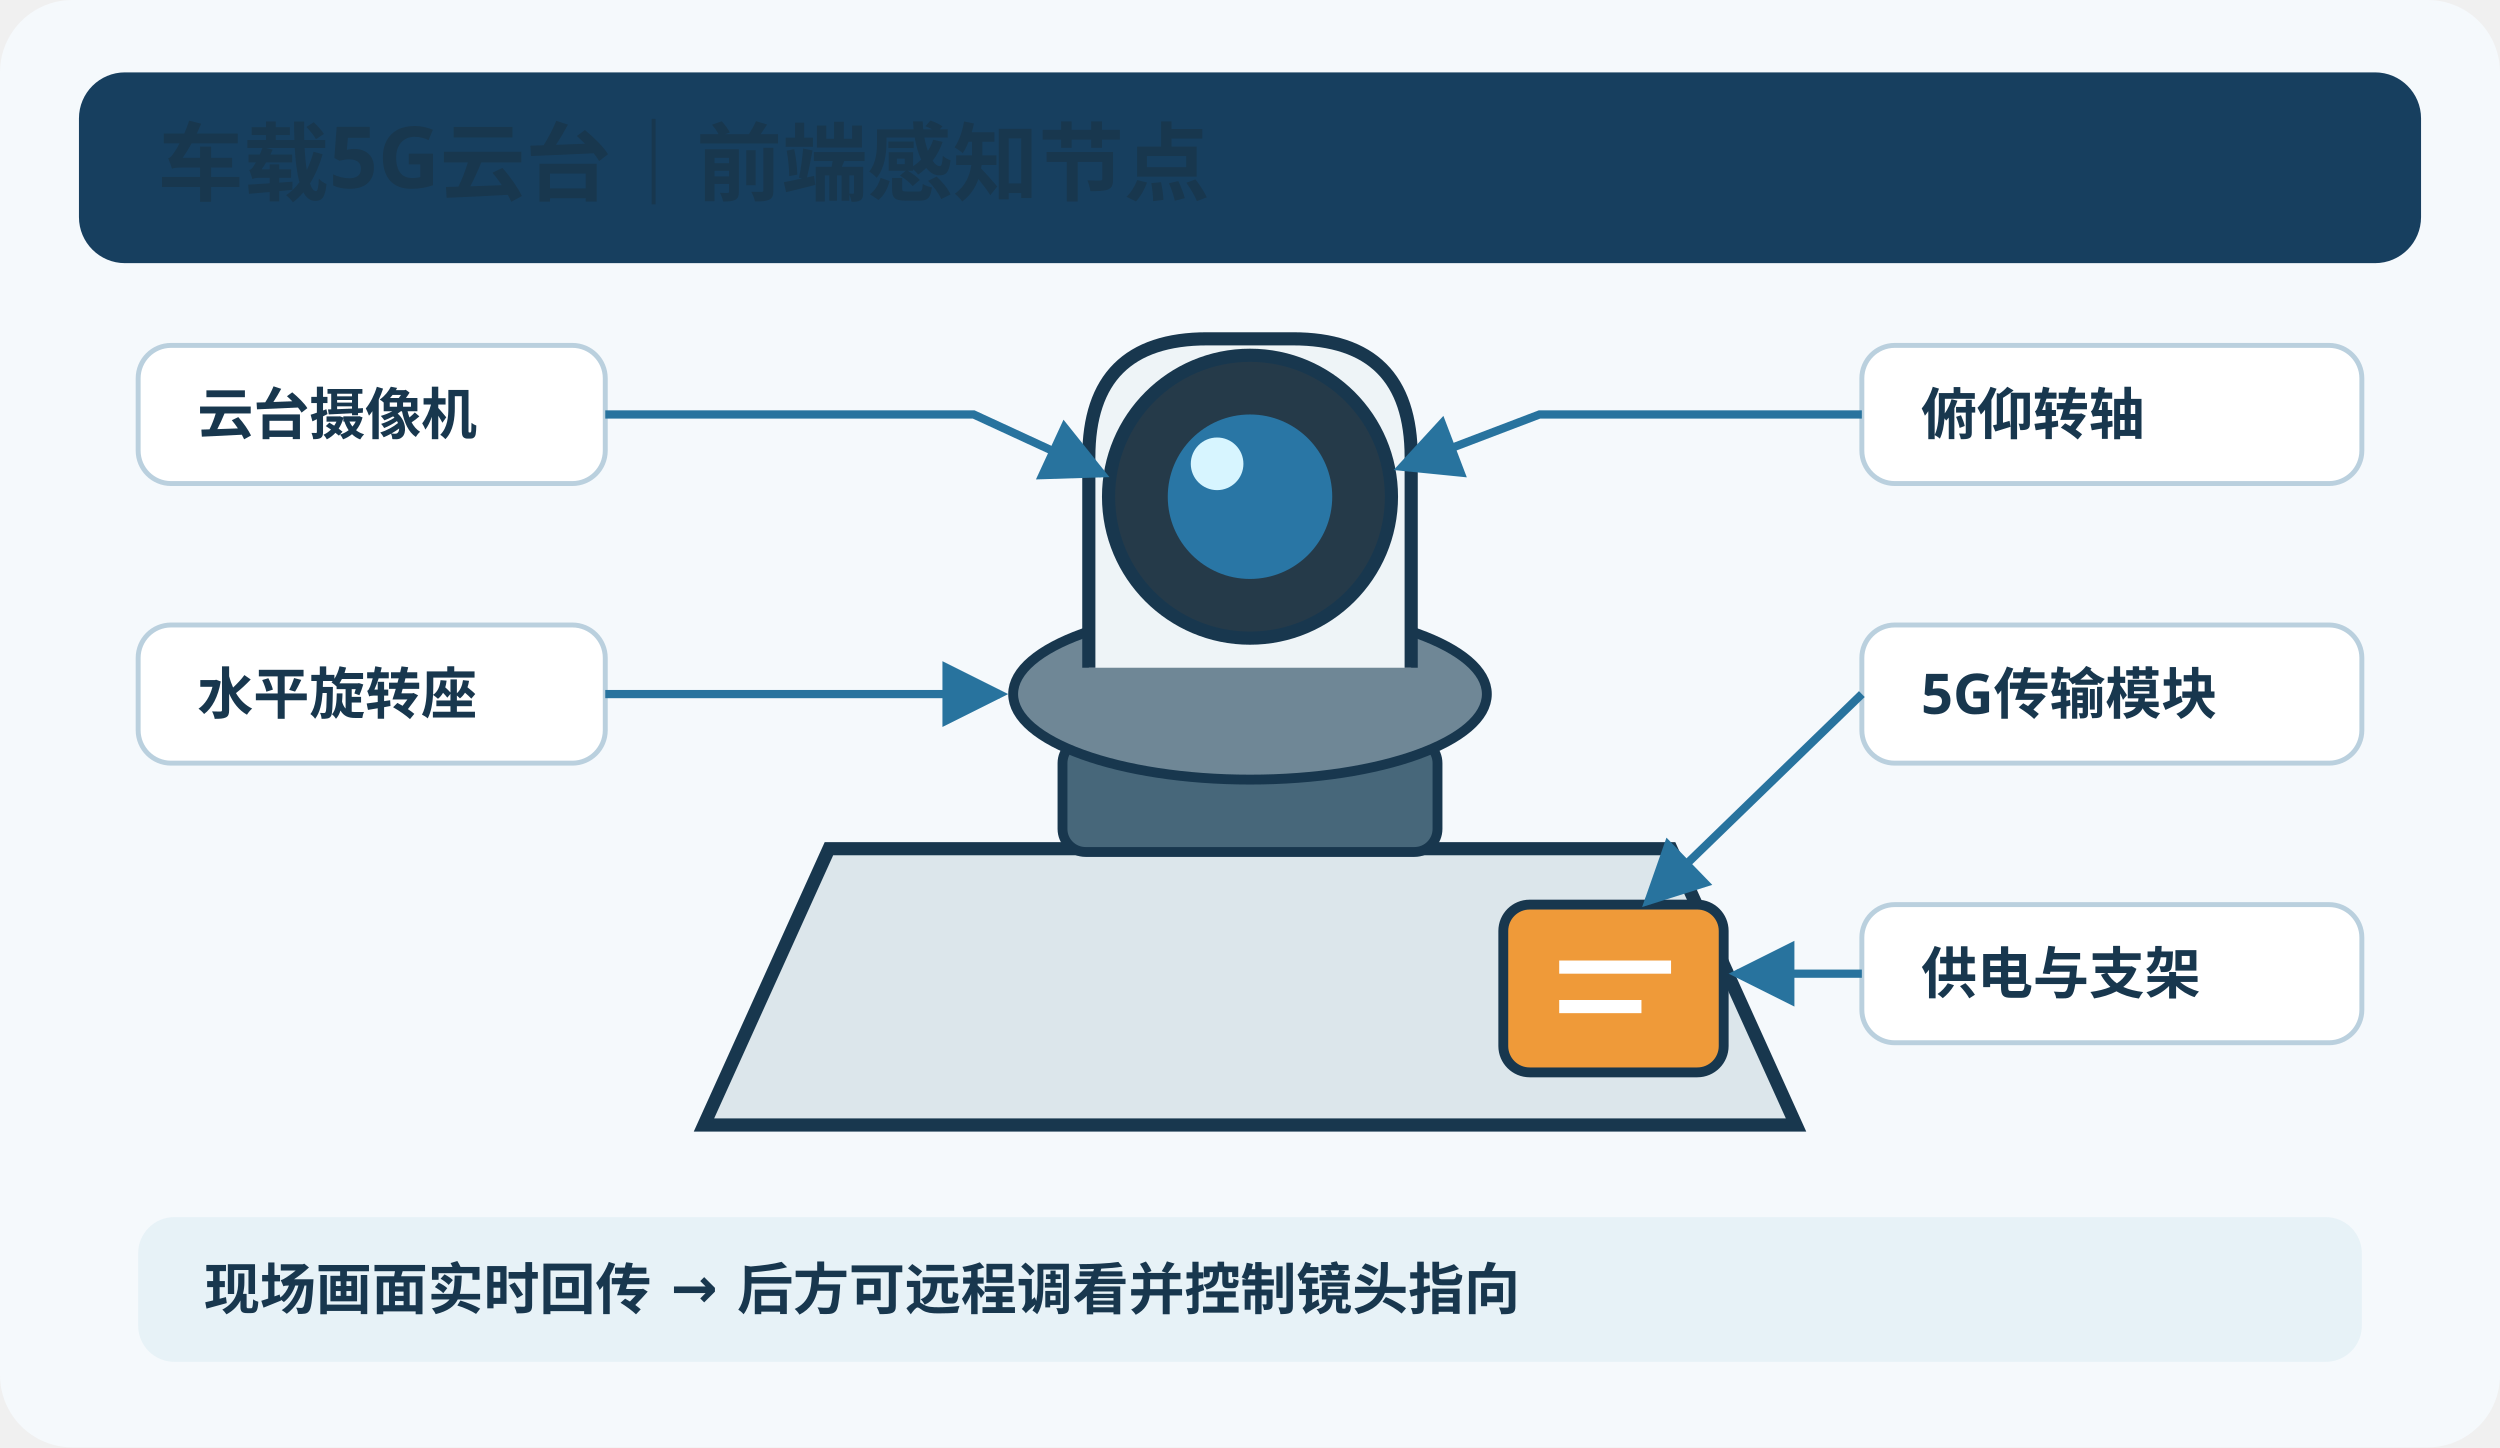
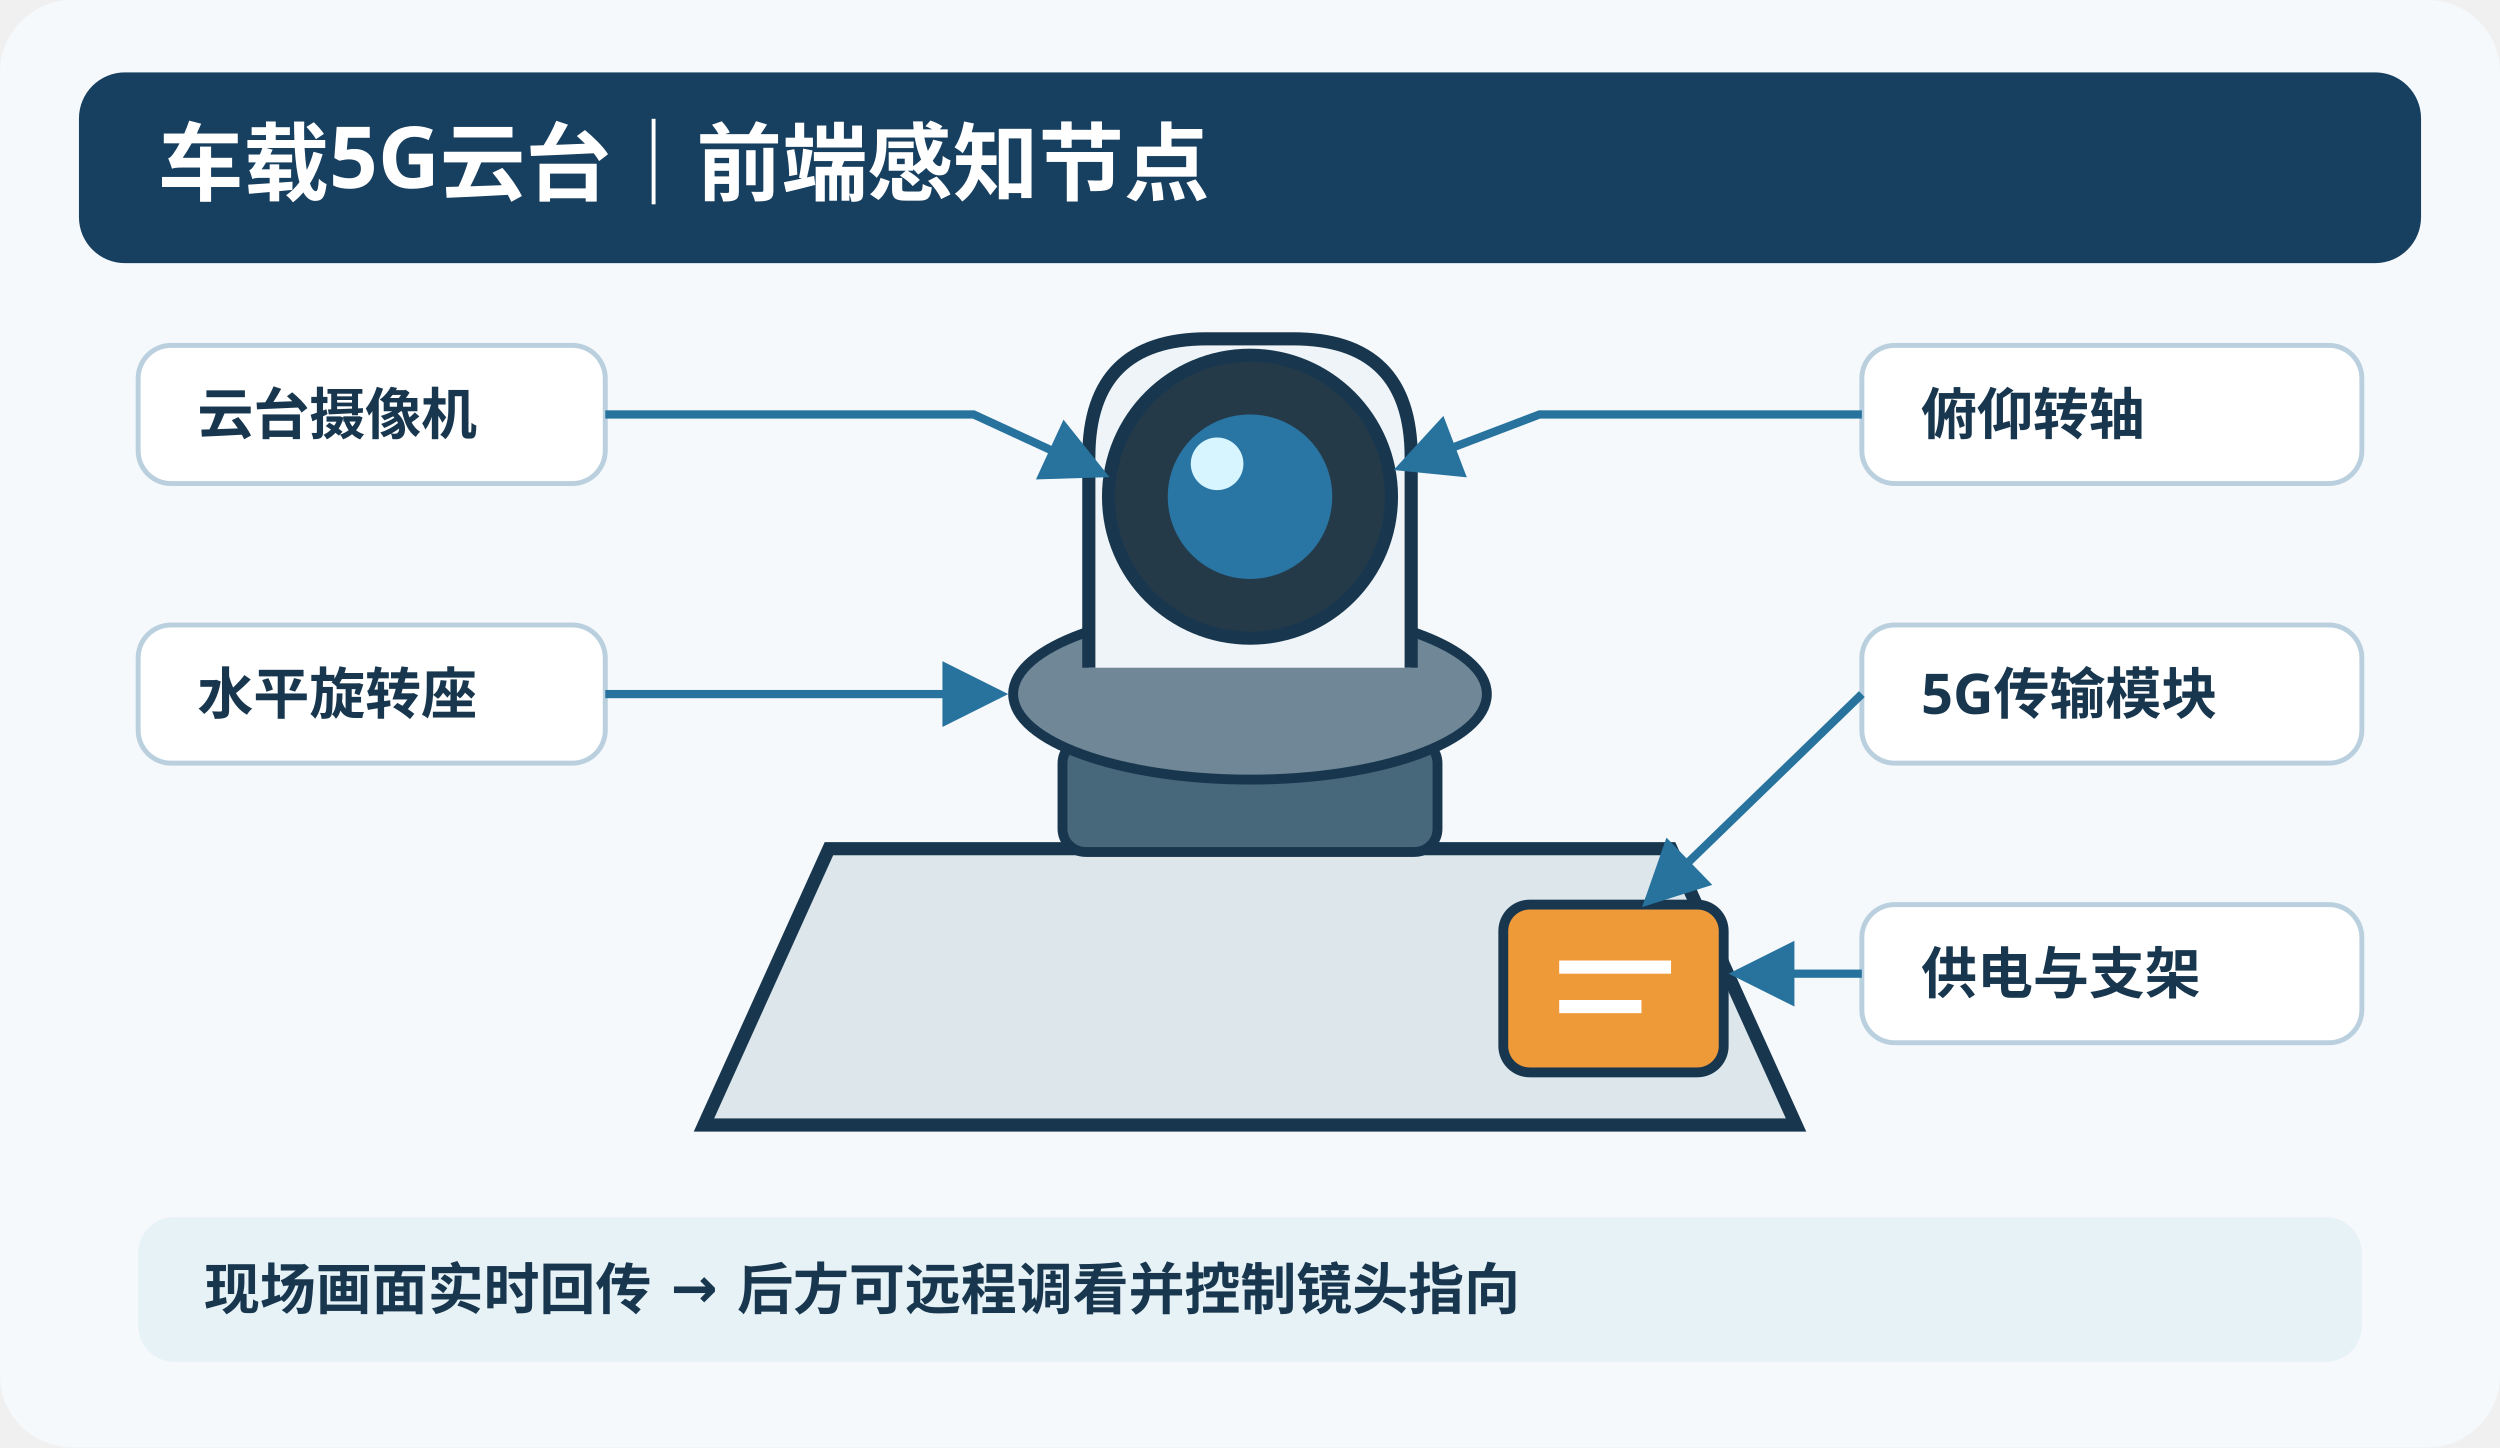
<svg xmlns="http://www.w3.org/2000/svg" viewBox="0 0 760 440" role="img" aria-labelledby="title desc">
  <defs>
-     <style>.t{font-family:"Microsoft YaHei","PingFang SC",sans-serif;fill:#18374e}.h{font-size:26px;font-weight:700}.s{font-size:17px;font-weight:700}.b{font-size:14px}.line{stroke:#28739e;stroke-width:2.5;fill:none}.label{fill:#fff;stroke:#bad0de;stroke-width:1.5}</style>
+     <style>.t{font-family:"Microsoft YaHei","PingFang SC",sans-serif;fill:#18374e}.light{fill:#fff}.dark{fill:#18374e}.h{font-size:26px;font-weight:700}.s{font-size:17px;font-weight:700}.b{font-size:14px}.line{stroke:#28739e;stroke-width:2.5;fill:none}.label{fill:#fff;stroke:#bad0de;stroke-width:1.5}.mobile{display:none}@media (max-width:500px){.mobile{display:block}}</style>
    <marker id="a" markerWidth="8" markerHeight="8" refX="7" refY="4" orient="auto">
      <path d="M0 0l8 4-8 4z" fill="#28739e" />
    </marker>
  </defs>
  <rect width="760" height="440" rx="22" fill="#f5f9fc" />
  <rect x="24" y="22" width="712" height="58" rx="14" fill="#173f5f" />
-   <text x="48" y="59" class="t h" fill="#fff">车载5G云台｜前端感知节点</text>
+   <text x="48" y="59" class="t h light">车载5G云台｜前端感知节点</text>
  <g aria-label="车顶云台摄像机">
    <path d="M214 342h332l-38-84H252z" fill="#dce6eb" stroke="#18374e" stroke-width="4" />
    <rect x="323" y="225" width="114" height="34" rx="7" fill="#47677a" stroke="#18374e" stroke-width="3" />
    <ellipse cx="380" cy="211" rx="72" ry="26" fill="#6f8796" stroke="#18374e" stroke-width="3" />
    <path d="M331 203v-64q0-36 36-36h26q36 0 36 36v64" fill="#eef4f7" stroke="#18374e" stroke-width="4" />
    <circle cx="380" cy="151" r="43" fill="#253a49" stroke="#18374e" stroke-width="4" />
    <circle cx="380" cy="151" r="25" fill="#2976a5" />
    <circle cx="370" cy="141" r="8" fill="#d7f5ff" />
    <rect x="457" y="275" width="67" height="51" rx="8" fill="#ef9a39" stroke="#18374e" stroke-width="3" />
    <path d="M474 294h34M474 306h25" stroke="#fff" stroke-width="4" />
  </g>
  <g>
    <rect x="42" y="105" width="142" height="42" rx="10" class="label" />
    <text x="60" y="132" class="t s">云台摄像机</text>
    <path d="M184 126h112l39 18" class="line" marker-end="url(#a)" />
    <rect x="42" y="190" width="142" height="42" rx="10" class="label" />
    <text x="60" y="217" class="t s">水平旋转座</text>
    <path d="M184 211h120" class="line" marker-end="url(#a)" />
    <rect x="566" y="105" width="152" height="42" rx="10" class="label" />
    <text x="584" y="132" class="t s">俯仰转轴</text>
    <path d="M566 126h-98l-42 16" class="line" marker-end="url(#a)" />
    <rect x="566" y="190" width="152" height="42" rx="10" class="label" />
    <text x="584" y="217" class="t s">5G传输模块</text>
    <path d="M566 211l-65 63" class="line" marker-end="url(#a)" />
    <rect x="566" y="275" width="152" height="42" rx="10" class="label" />
    <text x="584" y="302" class="t s">供电与支架</text>
    <path d="M566 296h-38" class="line" marker-end="url(#a)" />
  </g>
  <rect x="42" y="370" width="676" height="44" rx="11" fill="#e7f2f7" />
  <text x="62" y="398" class="t s">现场画面实时回传 → 后方可远程调看并控制镜头指向</text>
+   <g class="mobile" aria-label="移动端车载5G云台组成">
+     <rect width="760" height="440" rx="22" fill="#f5f9fc" />
+     <rect x="24" y="22" width="712" height="64" rx="14" fill="#173f5f" />
+     <text x="48" y="64" class="t light" font-size="30" font-weight="700">车载5G云台｜组成</text>
+     <rect x="42" y="116" width="676" height="62" rx="12" class="label" />
+     <text x="66" y="157" class="t dark" font-size="27" font-weight="700">云台摄像机：水平旋转＋俯仰</text>
+     <rect x="42" y="196" width="676" height="62" rx="12" class="label" />
+     <text x="66" y="237" class="t dark" font-size="27" font-weight="700">5G传输模块：现场画面实时回传</text>
+     <rect x="42" y="276" width="676" height="62" rx="12" class="label" />
+     <text x="66" y="317" class="t dark" font-size="27" font-weight="700">供电系统＋安装支架：随车机动</text>
+     <text x="48" y="392" class="t dark" font-size="25" font-weight="700">后方可远程调看并控制镜头指向</text>
+   </g>
</svg>
